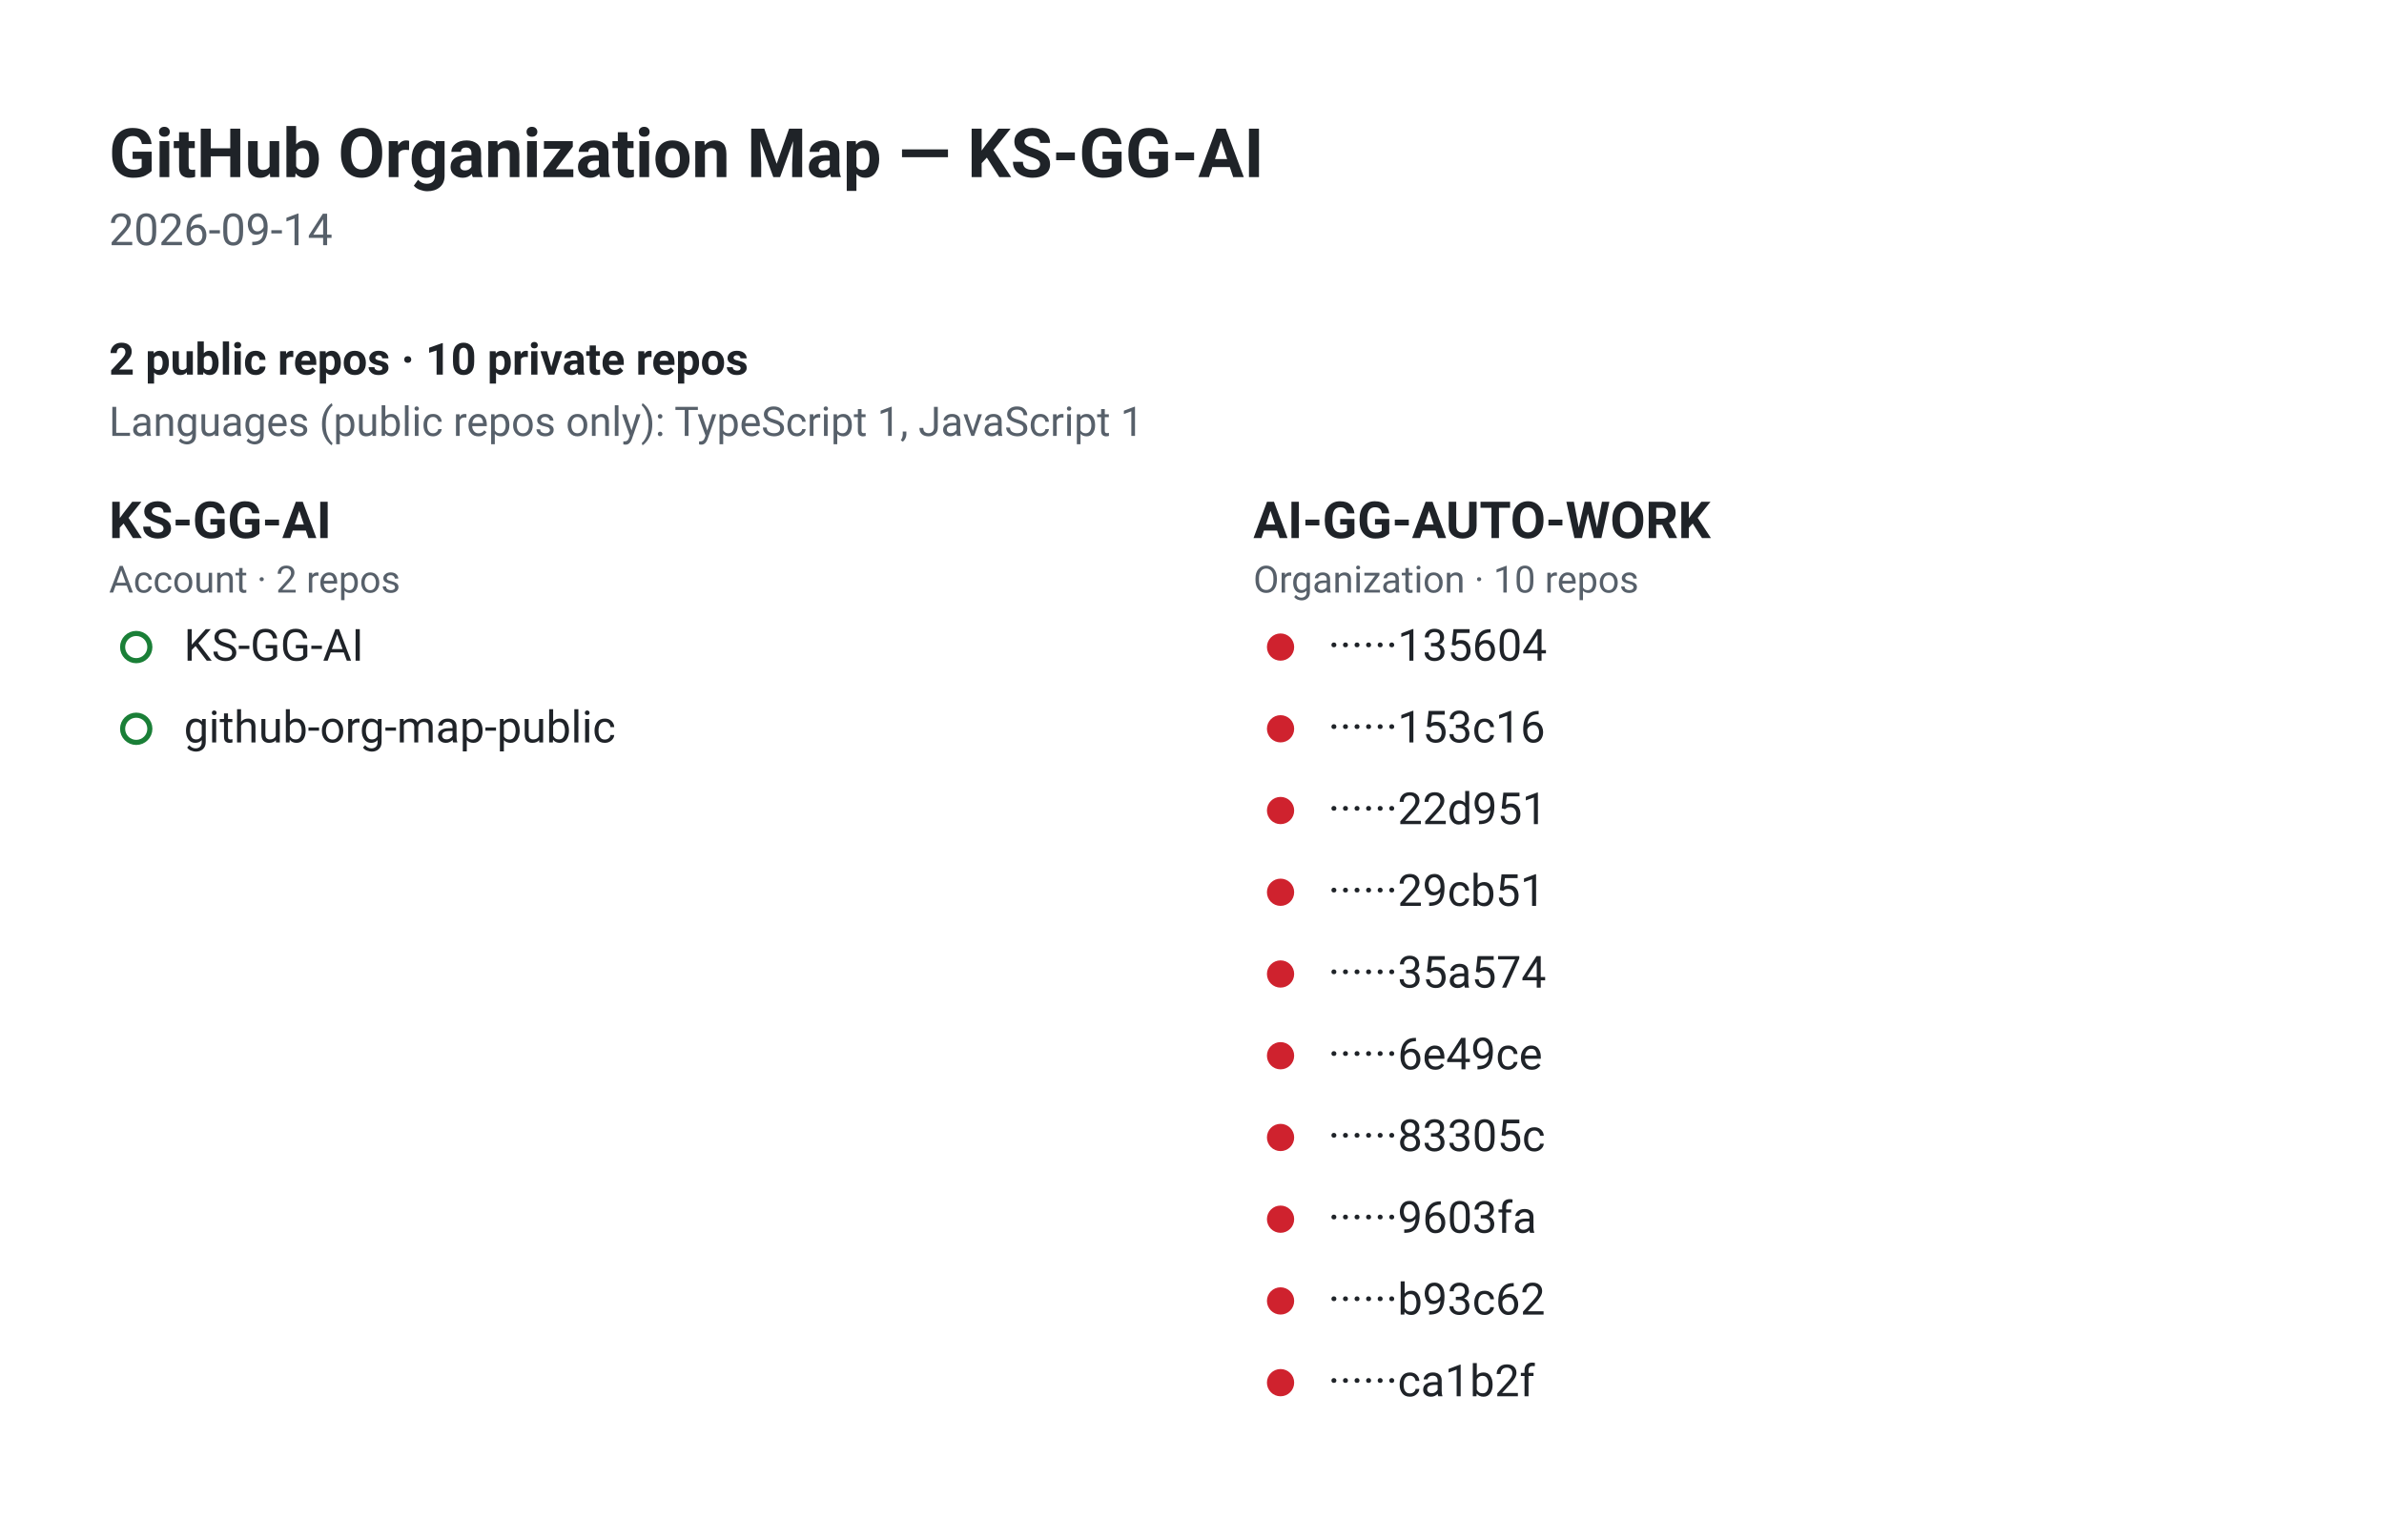
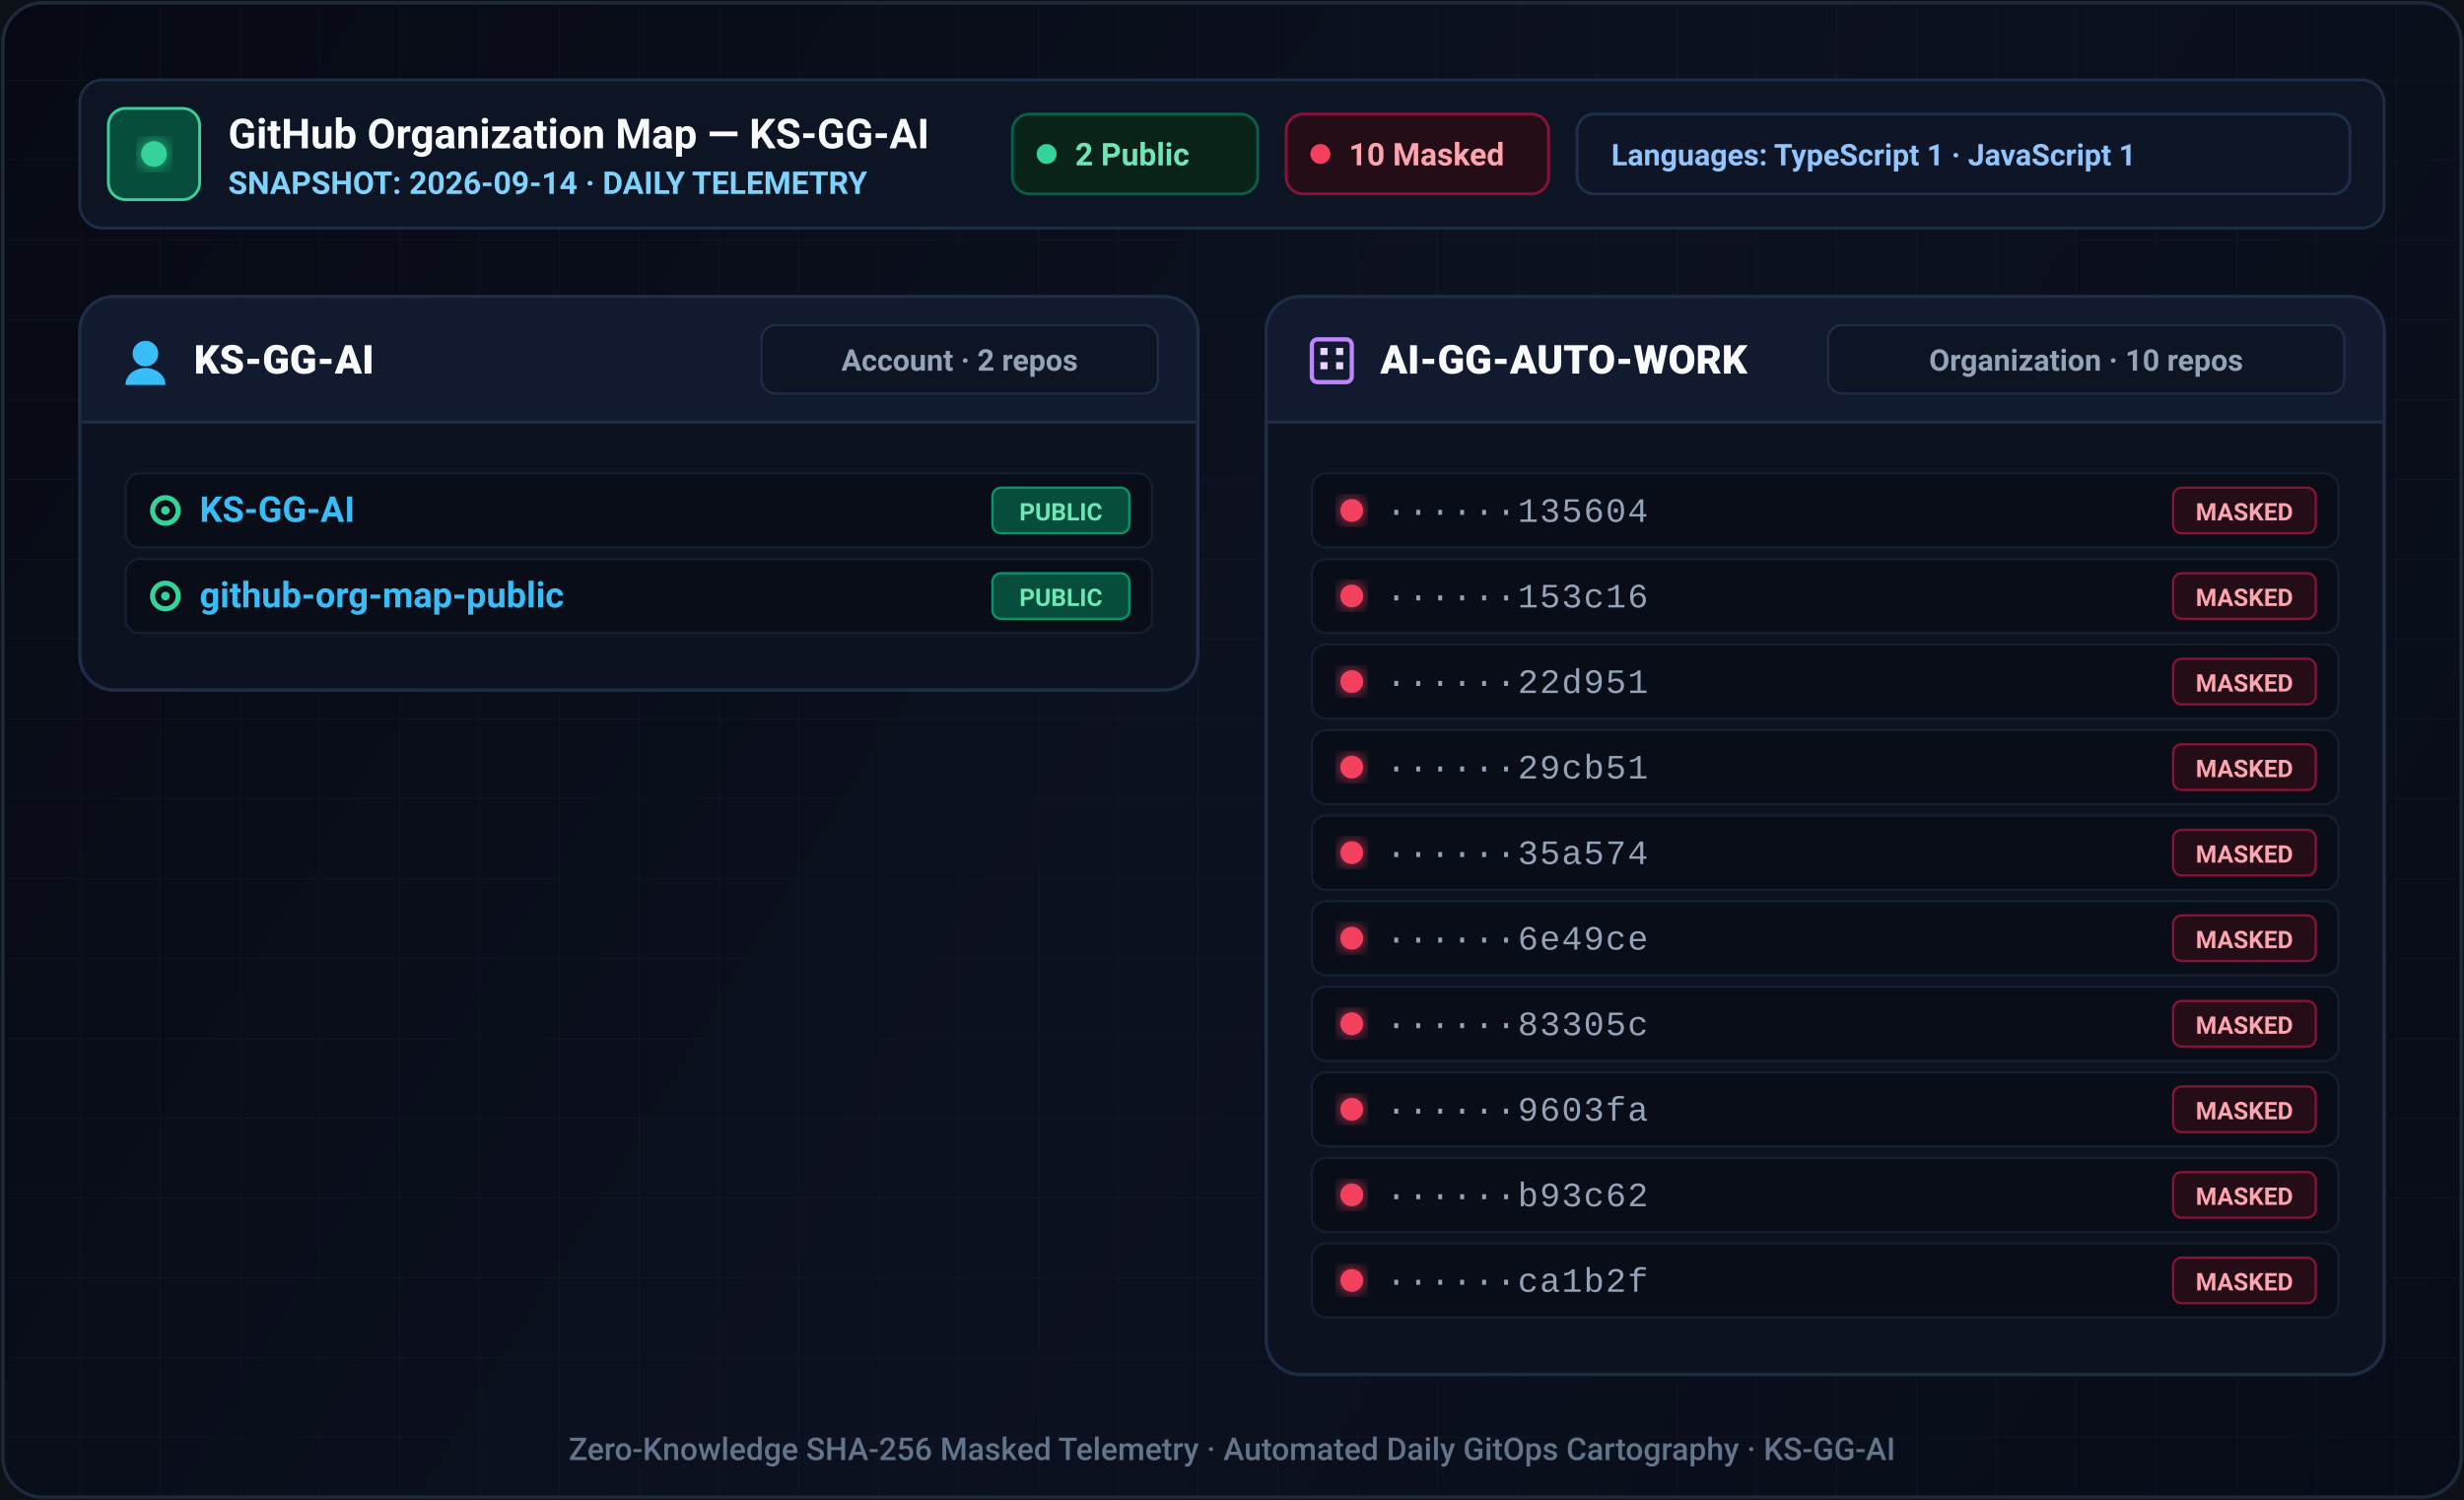
- <svg xmlns="http://www.w3.org/2000/svg" viewBox="0 0 700 452" width="700" height="452" role="img" aria-label="GitHub organization map for KS-GG-AI on 2026-09-14">
-   <style>
-     text { font-family: -apple-system, BlinkMacSystemFont, "Segoe UI", Roboto, Helvetica, Arial, sans-serif; }
-     .om-title { fill: #1f2328; font-size: 20px; font-weight: 600; }
-     .om-date { fill: #57606a; font-size: 13px; }
-     .om-group-title { fill: #1f2328; font-size: 15px; font-weight: 600; }
-     .om-group-meta { fill: #57606a; font-size: 11px; }
-     .om-repo-name { fill: #1f2328; font-size: 13px; }
-     .om-repo-muted { fill: #8c959f; font-size: 13px; }
-     .om-dot-private { fill: #cf222e; stroke: none; }
-     .om-dot-public { fill: none; stroke: #1a7f37; stroke-width: 1.5; }
-     .om-empty { fill: #8c959f; font-style: italic; font-size: 12px; }
-     .om-summary-counts { fill: #1f2328; font-size: 13px; font-weight: 600; }
-     .om-summary-lang { fill: #57606a; font-size: 12px; }
- 
-     @media (prefers-color-scheme: dark) {
-       .om-title { fill: #e6edf3; }
-       .om-date { fill: #8b949e; }
-       .om-group-title { fill: #e6edf3; }
-       .om-group-meta { fill: #8b949e; }
-       .om-repo-name { fill: #e6edf3; }
-       .om-repo-muted { fill: #6e7681; }
-       .om-dot-private { fill: #f85149; }
-       .om-dot-public { stroke: #3fb950; }
-       .om-empty { fill: #6e7681; }
-       .om-summary-counts { fill: #e6edf3; }
-       .om-summary-lang { fill: #8b949e; }
-     }
- </style>
-   <text x="32" y="52" class="om-title">GitHub Organization Map — KS-GG-AI</text>
-   <text x="32" y="72" class="om-date">2026-09-14</text>
-   <text x="32" y="110" class="om-summary-counts">2 public repos · 10 private repos</text>
-   <text x="32" y="128" class="om-summary-lang">Languages (public repos only): TypeScript 1, JavaScript 1</text>
-   <g>
-     <text x="32" y="158" class="om-group-title">KS-GG-AI</text>
-     <text x="32" y="174" class="om-group-meta">Account · 2 repos</text>
-     <circle cx="40" cy="190" r="4" class="om-dot-public" />
-     <text x="54" y="194" class="om-repo-name">KS-GG-AI</text>
-     <circle cx="40" cy="214" r="4" class="om-dot-public" />
-     <text x="54" y="218" class="om-repo-name">github-org-map-public</text>
+ <svg xmlns="http://www.w3.org/2000/svg" viewBox="0 0 864 526" width="864" height="526" role="img" aria-label="GitHub organization map for KS-GG-AI on 2026-09-14">
+   <defs>
+     <linearGradient id="canvas-bg" x1="0" y1="0" x2="864" y2="526" gradientUnits="userSpaceOnUse">
+       <stop offset="0%" stop-color="#070a14" />
+       <stop offset="50%" stop-color="#0c1120" />
+       <stop offset="100%" stop-color="#080c18" />
+     </linearGradient>
+     <pattern id="ui-grid" width="28" height="28" patternUnits="userSpaceOnUse">
+       <path d="M 28 0 L 0 0 0 28" fill="none" stroke="#1e293b" stroke-width="0.6" stroke-opacity="0.25" />
+     </pattern>
+     <filter id="badge-glow" x="-20%" y="-20%" width="140%" height="140%">
+       <feGaussianBlur stdDeviation="3" result="blur" />
+       <feMerge>
+         <feMergeNode in="blur" />
+         <feMergeNode in="SourceGraphic" />
+       </feMerge>
+     </filter>
+   </defs>
+   <rect width="864" height="526" fill="#0d1117" />
+   <rect x="1" y="1" width="862" height="524" rx="14" fill="url(#canvas-bg)" stroke="#1e293b" stroke-width="1.2" />
+   <rect x="1" y="1" width="862" height="524" rx="14" fill="url(#ui-grid)" />
+   <g transform="translate(28, 28)">
+     <rect width="808" height="52" rx="8" fill="#0d1424" stroke="#1e2c45" stroke-width="1" />
+     <rect x="10" y="10" width="32" height="32" rx="6" fill="#064e3b" stroke="#34d399" stroke-width="1" />
+     <circle cx="26" cy="26" r="4.5" fill="#34d399" filter="url(#badge-glow)" />
+     <text x="52" y="24" fill="#f8fafc" font-family="-apple-system, BlinkMacSystemFont, 'Segoe UI', Roboto, Helvetica, Arial, sans-serif" font-size="14.5" font-weight="700">GitHub Organization Map — KS-GG-AI</text>
+     <text x="52" y="40" fill="#7dd3fc" font-family="-apple-system, BlinkMacSystemFont, 'Segoe UI', Roboto, Helvetica, Arial, sans-serif" font-size="11" font-weight="600">SNAPSHOT: 2026-09-14 · DAILY TELEMETRY</text>
+     <g transform="translate(327, 12)">
+       <rect width="86" height="28" rx="6" fill="#092319" stroke="#065f46" stroke-width="1" />
+       <circle cx="12" cy="14" r="3.5" fill="#34d399" />
+       <text x="22" y="18" fill="#6ee7b7" font-family="-apple-system, BlinkMacSystemFont, 'Segoe UI', Roboto, Helvetica, Arial, sans-serif" font-size="11" font-weight="700">2 Public</text>
+     </g>
+     <g transform="translate(423, 12)">
+       <rect width="92" height="28" rx="6" fill="#240d16" stroke="#881337" stroke-width="1" />
+       <circle cx="12" cy="14" r="3.5" fill="#f43f5e" />
+       <text x="22" y="18" fill="#fda4af" font-family="-apple-system, BlinkMacSystemFont, 'Segoe UI', Roboto, Helvetica, Arial, sans-serif" font-size="11" font-weight="700">10 Masked</text>
+     </g>
+     <g transform="translate(525, 12)">
+       <rect width="271" height="28" rx="6" fill="#0d1527" stroke="#1d2f4d" stroke-width="1" />
+       <text x="12" y="18" fill="#93c5fd" font-family="-apple-system, BlinkMacSystemFont, 'Segoe UI', Roboto, Helvetica, Arial, sans-serif" font-size="10.5" font-weight="600">Languages: TypeScript 1 · JavaScript 1</text>
+     </g>
  </g>
  <g>
-     <text x="368" y="158" class="om-group-title">AI-GG-AUTO-WORK</text>
-     <text x="368" y="174" class="om-group-meta">Organization · 10 repos</text>
-     <circle cx="376" cy="190" r="4" class="om-dot-private" />
-     <text x="390" y="194" class="om-repo-name">······135604</text>
-     <circle cx="376" cy="214" r="4" class="om-dot-private" />
-     <text x="390" y="218" class="om-repo-name">······153c16</text>
-     <circle cx="376" cy="238" r="4" class="om-dot-private" />
-     <text x="390" y="242" class="om-repo-name">······22d951</text>
-     <circle cx="376" cy="262" r="4" class="om-dot-private" />
-     <text x="390" y="266" class="om-repo-name">······29cb51</text>
-     <circle cx="376" cy="286" r="4" class="om-dot-private" />
-     <text x="390" y="290" class="om-repo-name">······35a574</text>
-     <circle cx="376" cy="310" r="4" class="om-dot-private" />
-     <text x="390" y="314" class="om-repo-name">······6e49ce</text>
-     <circle cx="376" cy="334" r="4" class="om-dot-private" />
-     <text x="390" y="338" class="om-repo-name">······83305c</text>
-     <circle cx="376" cy="358" r="4" class="om-dot-private" />
-     <text x="390" y="362" class="om-repo-name">······9603fa</text>
-     <circle cx="376" cy="382" r="4" class="om-dot-private" />
-     <text x="390" y="386" class="om-repo-name">······b93c62</text>
-     <circle cx="376" cy="406" r="4" class="om-dot-private" />
-     <text x="390" y="410" class="om-repo-name">······ca1b2f</text>
+     <rect x="28" y="104" width="392" height="138" rx="12" fill="#0c1220" stroke="#1e2c45" stroke-width="1.2" />
+     <path d="M 28 116 C 28 109.37 33.37 104 40 104 L 408 104 C 414.63 104 420 109.37 420 116 L 420 148 L 28 148 Z" fill="#111a2e" stroke="#1e2c45" stroke-width="1" />
+     <line x1="28" y1="148" x2="420" y2="148" stroke="#1e2c45" stroke-width="1" />
+     <g transform="translate(42, 118)">
+       <circle cx="9" cy="6" r="4.5" fill="#38bdf8" />
+       <path d="M 2 17 C 2 13 6 11 9 11 C 12 11 16 13 16 17 Z" fill="#38bdf8" />
+     </g>
+     <text x="68" y="131" fill="#f8fafc" font-family="-apple-system, BlinkMacSystemFont, 'Segoe UI', Roboto, Helvetica, Arial, sans-serif" font-size="14" font-weight="800">KS-GG-AI</text>
+     <rect x="267" y="114" width="139" height="24" rx="5" fill="#0d1424" stroke="#1e2c45" stroke-width="0.8" />
+     <text x="336.5" y="130" fill="#94a3b8" font-family="-apple-system, BlinkMacSystemFont, 'Segoe UI', Roboto, Helvetica, Arial, sans-serif" font-size="10.5" font-weight="600" text-anchor="middle">Account · 2 repos</text>
+     <rect x="44" y="166" width="360" height="26" rx="5" fill="#080d18" stroke="#151f33" stroke-width="0.8" />
+     <circle cx="58" cy="179" r="4.5" fill="none" stroke="#34d399" stroke-width="1.8" />
+     <circle cx="58" cy="179" r="1.5" fill="#34d399" />
+     <text x="70" y="183" fill="#38bdf8" font-family="-apple-system, BlinkMacSystemFont, 'Segoe UI', Roboto, Helvetica, Arial, sans-serif" font-size="12.5" font-weight="600">KS-GG-AI</text>
+     <rect x="348" y="171" width="48" height="16" rx="3" fill="#064e3b" stroke="#059669" stroke-width="0.8" />
+     <text x="372" y="182.5" fill="#6ee7b7" font-family="-apple-system, BlinkMacSystemFont, 'Segoe UI', Roboto, Helvetica, Arial, sans-serif" font-size="8.5" font-weight="700" text-anchor="middle">PUBLIC</text>
+     <rect x="44" y="196" width="360" height="26" rx="5" fill="#080d18" stroke="#151f33" stroke-width="0.8" />
+     <circle cx="58" cy="209" r="4.5" fill="none" stroke="#34d399" stroke-width="1.8" />
+     <circle cx="58" cy="209" r="1.5" fill="#34d399" />
+     <text x="70" y="213" fill="#38bdf8" font-family="-apple-system, BlinkMacSystemFont, 'Segoe UI', Roboto, Helvetica, Arial, sans-serif" font-size="12.5" font-weight="600">github-org-map-public</text>
+     <rect x="348" y="201" width="48" height="16" rx="3" fill="#064e3b" stroke="#059669" stroke-width="0.8" />
+     <text x="372" y="212.5" fill="#6ee7b7" font-family="-apple-system, BlinkMacSystemFont, 'Segoe UI', Roboto, Helvetica, Arial, sans-serif" font-size="8.5" font-weight="700" text-anchor="middle">PUBLIC</text>
  </g>
+   <g>
+     <rect x="444" y="104" width="392" height="378" rx="12" fill="#0c1220" stroke="#1e2c45" stroke-width="1.2" />
+     <path d="M 444 116 C 444 109.37 449.37 104 456 104 L 824 104 C 830.63 104 836 109.37 836 116 L 836 148 L 444 148 Z" fill="#111a2e" stroke="#1e2c45" stroke-width="1" />
+     <line x1="444" y1="148" x2="836" y2="148" stroke="#1e2c45" stroke-width="1" />
+     <g transform="translate(458, 117)">
+       <rect x="2" y="2" width="14" height="15" rx="2" fill="none" stroke="#c084fc" stroke-width="1.5" />
+       <rect x="5" y="5" width="2.5" height="2.5" fill="#e9d5ff" />
+       <rect x="10.5" y="5" width="2.5" height="2.5" fill="#e9d5ff" />
+       <rect x="5" y="10" width="2.5" height="2.5" fill="#e9d5ff" />
+       <rect x="10.5" y="10" width="2.5" height="2.5" fill="#e9d5ff" />
+     </g>
+     <text x="484" y="131" fill="#f8fafc" font-family="-apple-system, BlinkMacSystemFont, 'Segoe UI', Roboto, Helvetica, Arial, sans-serif" font-size="14" font-weight="800">AI-GG-AUTO-WORK</text>
+     <rect x="641" y="114" width="181" height="24" rx="5" fill="#0d1424" stroke="#1e2c45" stroke-width="0.8" />
+     <text x="731.5" y="130" fill="#94a3b8" font-family="-apple-system, BlinkMacSystemFont, 'Segoe UI', Roboto, Helvetica, Arial, sans-serif" font-size="10.5" font-weight="600" text-anchor="middle">Organization · 10 repos</text>
+     <rect x="460" y="166" width="360" height="26" rx="5" fill="#080d18" stroke="#151f33" stroke-width="0.8" />
+     <circle cx="474" cy="179" r="4" fill="#f43f5e" filter="url(#badge-glow)" />
+     <text x="486" y="183" fill="#94a3b8" font-family="ui-monospace, SFMono-Regular, 'SF Mono', Menlo, Monaco, Consolas, 'Liberation Mono', monospace" font-size="12" letter-spacing="0.5">······135604</text>
+     <rect x="762" y="171" width="50" height="16" rx="3" fill="#240d16" stroke="#881337" stroke-width="0.8" />
+     <text x="787" y="182.5" fill="#fda4af" font-family="-apple-system, BlinkMacSystemFont, 'Segoe UI', Roboto, Helvetica, Arial, sans-serif" font-size="8.5" font-weight="700" text-anchor="middle">MASKED</text>
+     <rect x="460" y="196" width="360" height="26" rx="5" fill="#080d18" stroke="#151f33" stroke-width="0.8" />
+     <circle cx="474" cy="209" r="4" fill="#f43f5e" filter="url(#badge-glow)" />
+     <text x="486" y="213" fill="#94a3b8" font-family="ui-monospace, SFMono-Regular, 'SF Mono', Menlo, Monaco, Consolas, 'Liberation Mono', monospace" font-size="12" letter-spacing="0.5">······153c16</text>
+     <rect x="762" y="201" width="50" height="16" rx="3" fill="#240d16" stroke="#881337" stroke-width="0.8" />
+     <text x="787" y="212.5" fill="#fda4af" font-family="-apple-system, BlinkMacSystemFont, 'Segoe UI', Roboto, Helvetica, Arial, sans-serif" font-size="8.5" font-weight="700" text-anchor="middle">MASKED</text>
+     <rect x="460" y="226" width="360" height="26" rx="5" fill="#080d18" stroke="#151f33" stroke-width="0.8" />
+     <circle cx="474" cy="239" r="4" fill="#f43f5e" filter="url(#badge-glow)" />
+     <text x="486" y="243" fill="#94a3b8" font-family="ui-monospace, SFMono-Regular, 'SF Mono', Menlo, Monaco, Consolas, 'Liberation Mono', monospace" font-size="12" letter-spacing="0.5">······22d951</text>
+     <rect x="762" y="231" width="50" height="16" rx="3" fill="#240d16" stroke="#881337" stroke-width="0.8" />
+     <text x="787" y="242.5" fill="#fda4af" font-family="-apple-system, BlinkMacSystemFont, 'Segoe UI', Roboto, Helvetica, Arial, sans-serif" font-size="8.5" font-weight="700" text-anchor="middle">MASKED</text>
+     <rect x="460" y="256" width="360" height="26" rx="5" fill="#080d18" stroke="#151f33" stroke-width="0.8" />
+     <circle cx="474" cy="269" r="4" fill="#f43f5e" filter="url(#badge-glow)" />
+     <text x="486" y="273" fill="#94a3b8" font-family="ui-monospace, SFMono-Regular, 'SF Mono', Menlo, Monaco, Consolas, 'Liberation Mono', monospace" font-size="12" letter-spacing="0.5">······29cb51</text>
+     <rect x="762" y="261" width="50" height="16" rx="3" fill="#240d16" stroke="#881337" stroke-width="0.8" />
+     <text x="787" y="272.5" fill="#fda4af" font-family="-apple-system, BlinkMacSystemFont, 'Segoe UI', Roboto, Helvetica, Arial, sans-serif" font-size="8.5" font-weight="700" text-anchor="middle">MASKED</text>
+     <rect x="460" y="286" width="360" height="26" rx="5" fill="#080d18" stroke="#151f33" stroke-width="0.8" />
+     <circle cx="474" cy="299" r="4" fill="#f43f5e" filter="url(#badge-glow)" />
+     <text x="486" y="303" fill="#94a3b8" font-family="ui-monospace, SFMono-Regular, 'SF Mono', Menlo, Monaco, Consolas, 'Liberation Mono', monospace" font-size="12" letter-spacing="0.5">······35a574</text>
+     <rect x="762" y="291" width="50" height="16" rx="3" fill="#240d16" stroke="#881337" stroke-width="0.8" />
+     <text x="787" y="302.5" fill="#fda4af" font-family="-apple-system, BlinkMacSystemFont, 'Segoe UI', Roboto, Helvetica, Arial, sans-serif" font-size="8.5" font-weight="700" text-anchor="middle">MASKED</text>
+     <rect x="460" y="316" width="360" height="26" rx="5" fill="#080d18" stroke="#151f33" stroke-width="0.8" />
+     <circle cx="474" cy="329" r="4" fill="#f43f5e" filter="url(#badge-glow)" />
+     <text x="486" y="333" fill="#94a3b8" font-family="ui-monospace, SFMono-Regular, 'SF Mono', Menlo, Monaco, Consolas, 'Liberation Mono', monospace" font-size="12" letter-spacing="0.5">······6e49ce</text>
+     <rect x="762" y="321" width="50" height="16" rx="3" fill="#240d16" stroke="#881337" stroke-width="0.8" />
+     <text x="787" y="332.5" fill="#fda4af" font-family="-apple-system, BlinkMacSystemFont, 'Segoe UI', Roboto, Helvetica, Arial, sans-serif" font-size="8.5" font-weight="700" text-anchor="middle">MASKED</text>
+     <rect x="460" y="346" width="360" height="26" rx="5" fill="#080d18" stroke="#151f33" stroke-width="0.8" />
+     <circle cx="474" cy="359" r="4" fill="#f43f5e" filter="url(#badge-glow)" />
+     <text x="486" y="363" fill="#94a3b8" font-family="ui-monospace, SFMono-Regular, 'SF Mono', Menlo, Monaco, Consolas, 'Liberation Mono', monospace" font-size="12" letter-spacing="0.5">······83305c</text>
+     <rect x="762" y="351" width="50" height="16" rx="3" fill="#240d16" stroke="#881337" stroke-width="0.8" />
+     <text x="787" y="362.5" fill="#fda4af" font-family="-apple-system, BlinkMacSystemFont, 'Segoe UI', Roboto, Helvetica, Arial, sans-serif" font-size="8.5" font-weight="700" text-anchor="middle">MASKED</text>
+     <rect x="460" y="376" width="360" height="26" rx="5" fill="#080d18" stroke="#151f33" stroke-width="0.8" />
+     <circle cx="474" cy="389" r="4" fill="#f43f5e" filter="url(#badge-glow)" />
+     <text x="486" y="393" fill="#94a3b8" font-family="ui-monospace, SFMono-Regular, 'SF Mono', Menlo, Monaco, Consolas, 'Liberation Mono', monospace" font-size="12" letter-spacing="0.5">······9603fa</text>
+     <rect x="762" y="381" width="50" height="16" rx="3" fill="#240d16" stroke="#881337" stroke-width="0.8" />
+     <text x="787" y="392.5" fill="#fda4af" font-family="-apple-system, BlinkMacSystemFont, 'Segoe UI', Roboto, Helvetica, Arial, sans-serif" font-size="8.5" font-weight="700" text-anchor="middle">MASKED</text>
+     <rect x="460" y="406" width="360" height="26" rx="5" fill="#080d18" stroke="#151f33" stroke-width="0.8" />
+     <circle cx="474" cy="419" r="4" fill="#f43f5e" filter="url(#badge-glow)" />
+     <text x="486" y="423" fill="#94a3b8" font-family="ui-monospace, SFMono-Regular, 'SF Mono', Menlo, Monaco, Consolas, 'Liberation Mono', monospace" font-size="12" letter-spacing="0.5">······b93c62</text>
+     <rect x="762" y="411" width="50" height="16" rx="3" fill="#240d16" stroke="#881337" stroke-width="0.8" />
+     <text x="787" y="422.5" fill="#fda4af" font-family="-apple-system, BlinkMacSystemFont, 'Segoe UI', Roboto, Helvetica, Arial, sans-serif" font-size="8.5" font-weight="700" text-anchor="middle">MASKED</text>
+     <rect x="460" y="436" width="360" height="26" rx="5" fill="#080d18" stroke="#151f33" stroke-width="0.8" />
+     <circle cx="474" cy="449" r="4" fill="#f43f5e" filter="url(#badge-glow)" />
+     <text x="486" y="453" fill="#94a3b8" font-family="ui-monospace, SFMono-Regular, 'SF Mono', Menlo, Monaco, Consolas, 'Liberation Mono', monospace" font-size="12" letter-spacing="0.5">······ca1b2f</text>
+     <rect x="762" y="441" width="50" height="16" rx="3" fill="#240d16" stroke="#881337" stroke-width="0.8" />
+     <text x="787" y="452.5" fill="#fda4af" font-family="-apple-system, BlinkMacSystemFont, 'Segoe UI', Roboto, Helvetica, Arial, sans-serif" font-size="8.5" font-weight="700" text-anchor="middle">MASKED</text>
+   </g>
+   <text x="432" y="512" fill="#64748b" font-family="-apple-system, BlinkMacSystemFont, 'Segoe UI', Roboto, Helvetica, Arial, sans-serif" font-size="11" font-weight="500" text-anchor="middle">
+     Zero-Knowledge SHA-256 Masked Telemetry · Automated Daily GitOps Cartography · KS-GG-AI
+   </text>
</svg>
